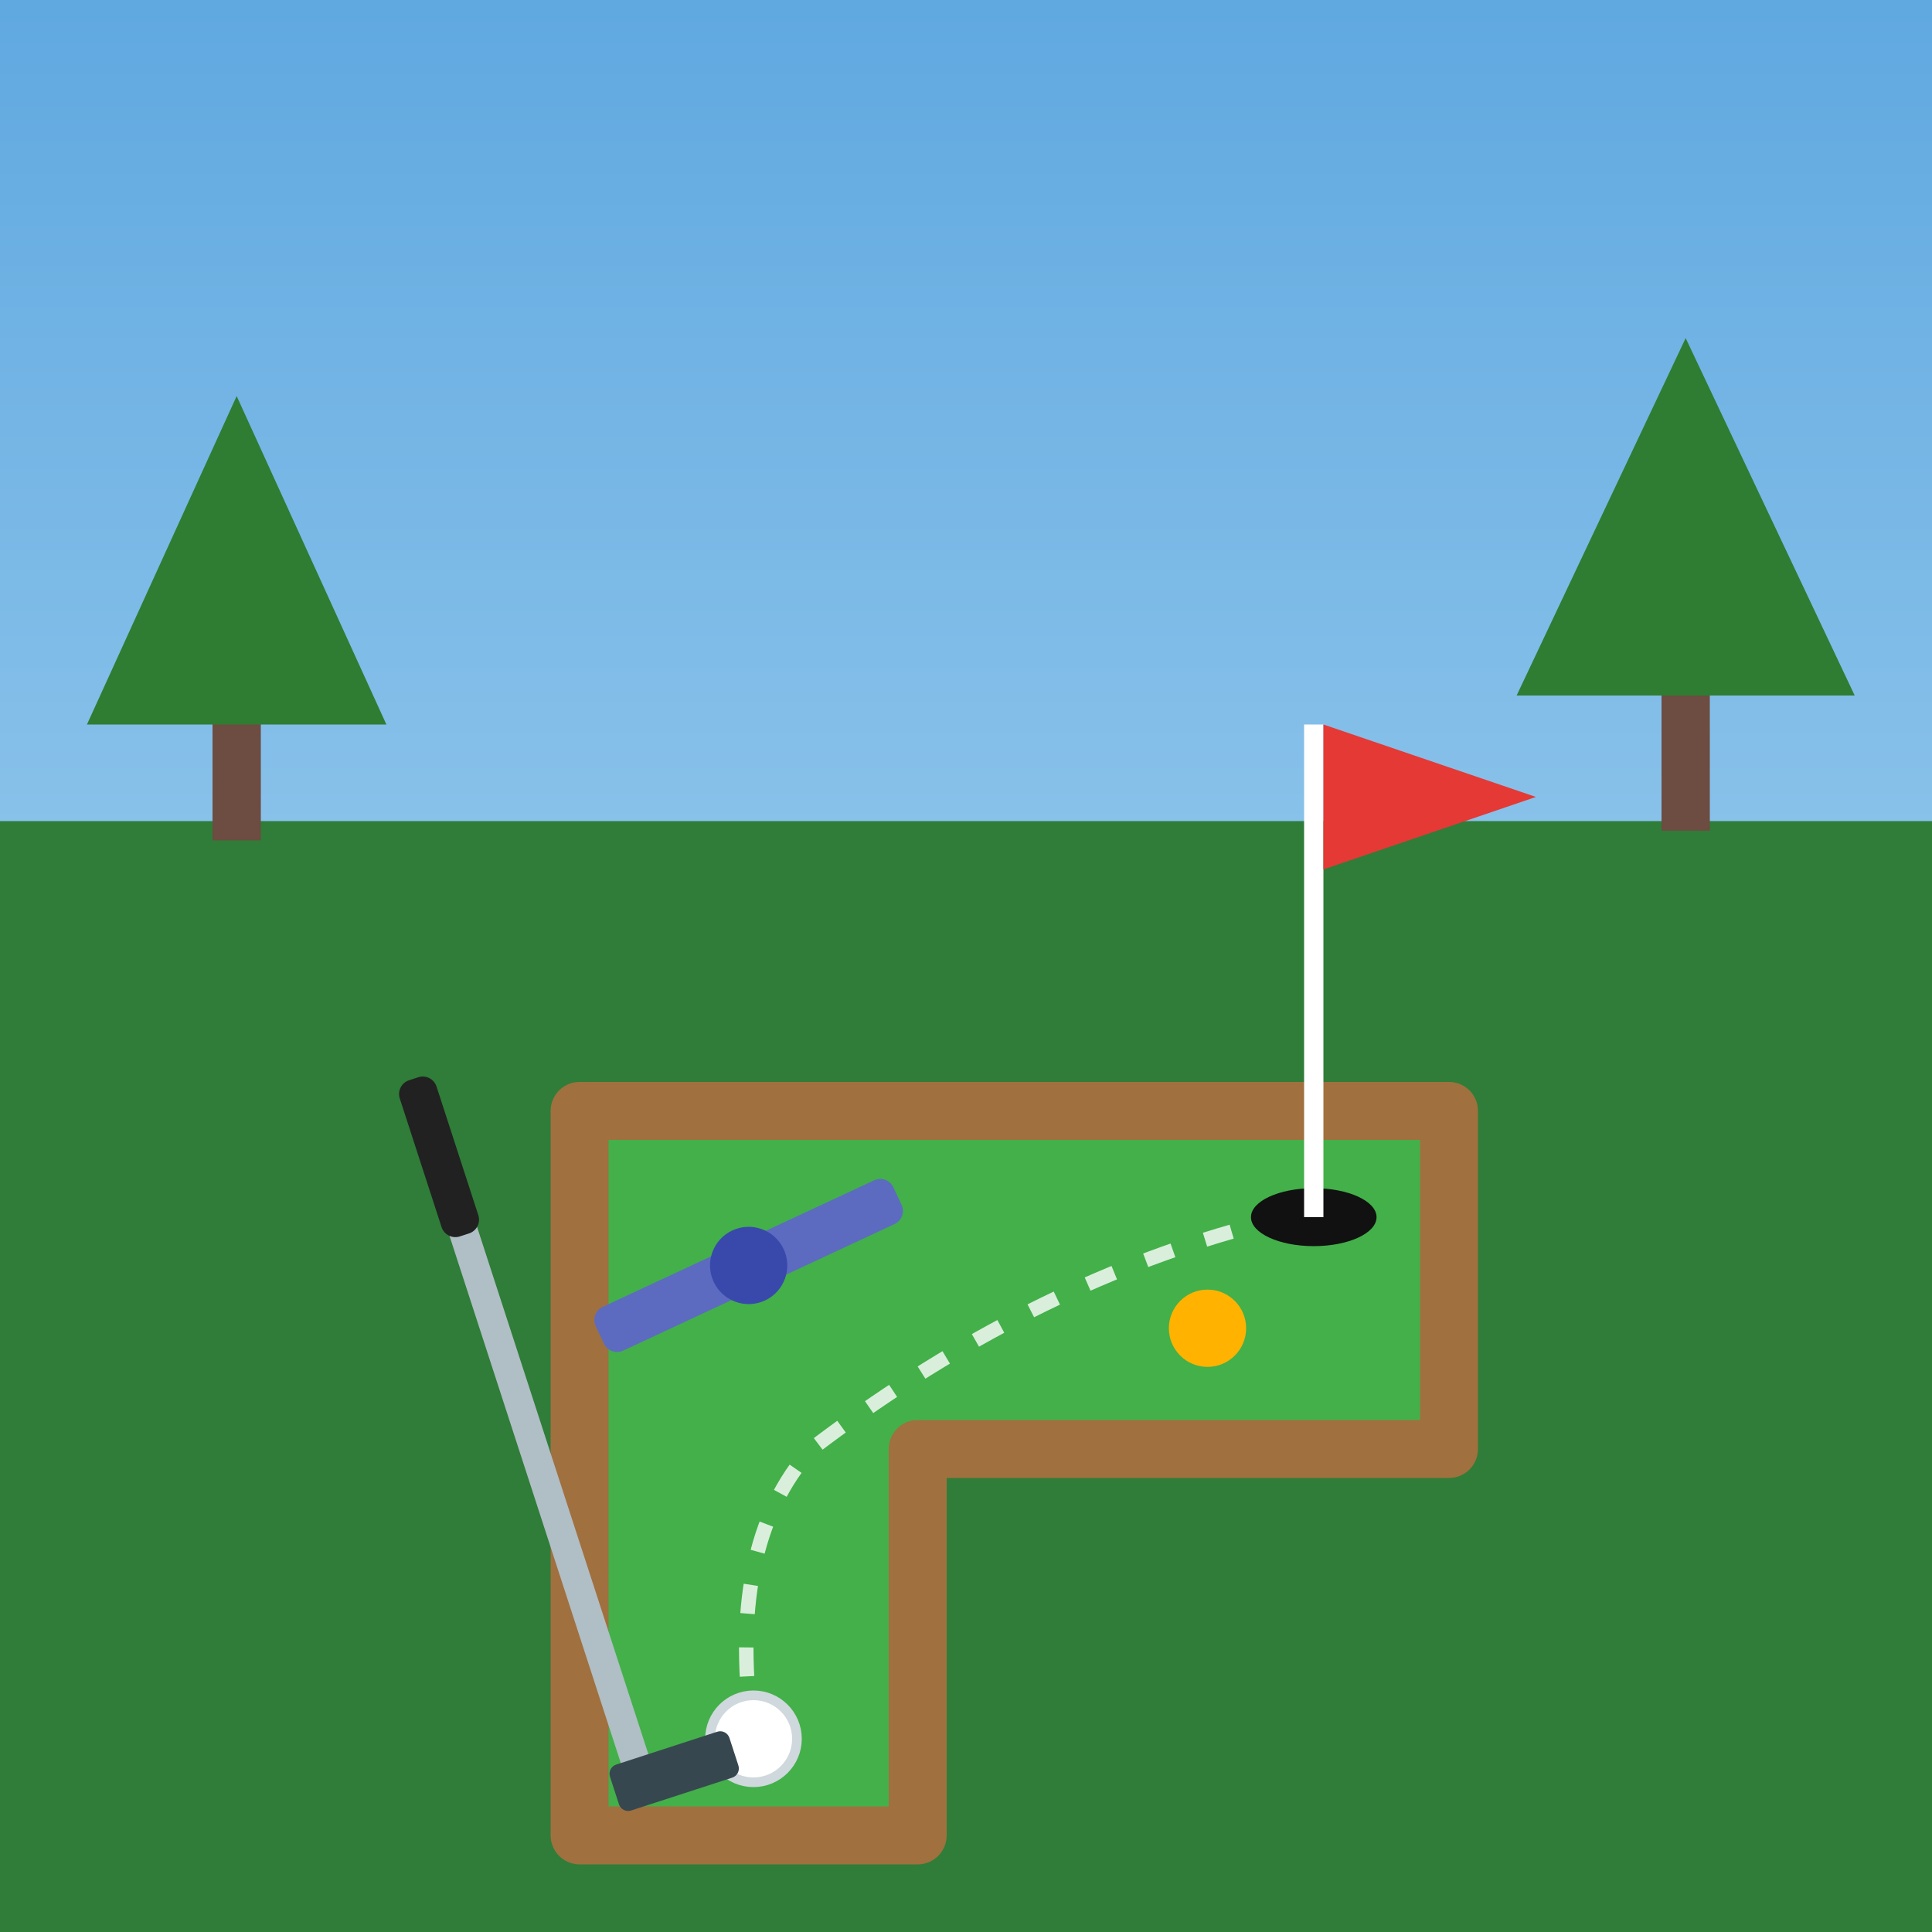
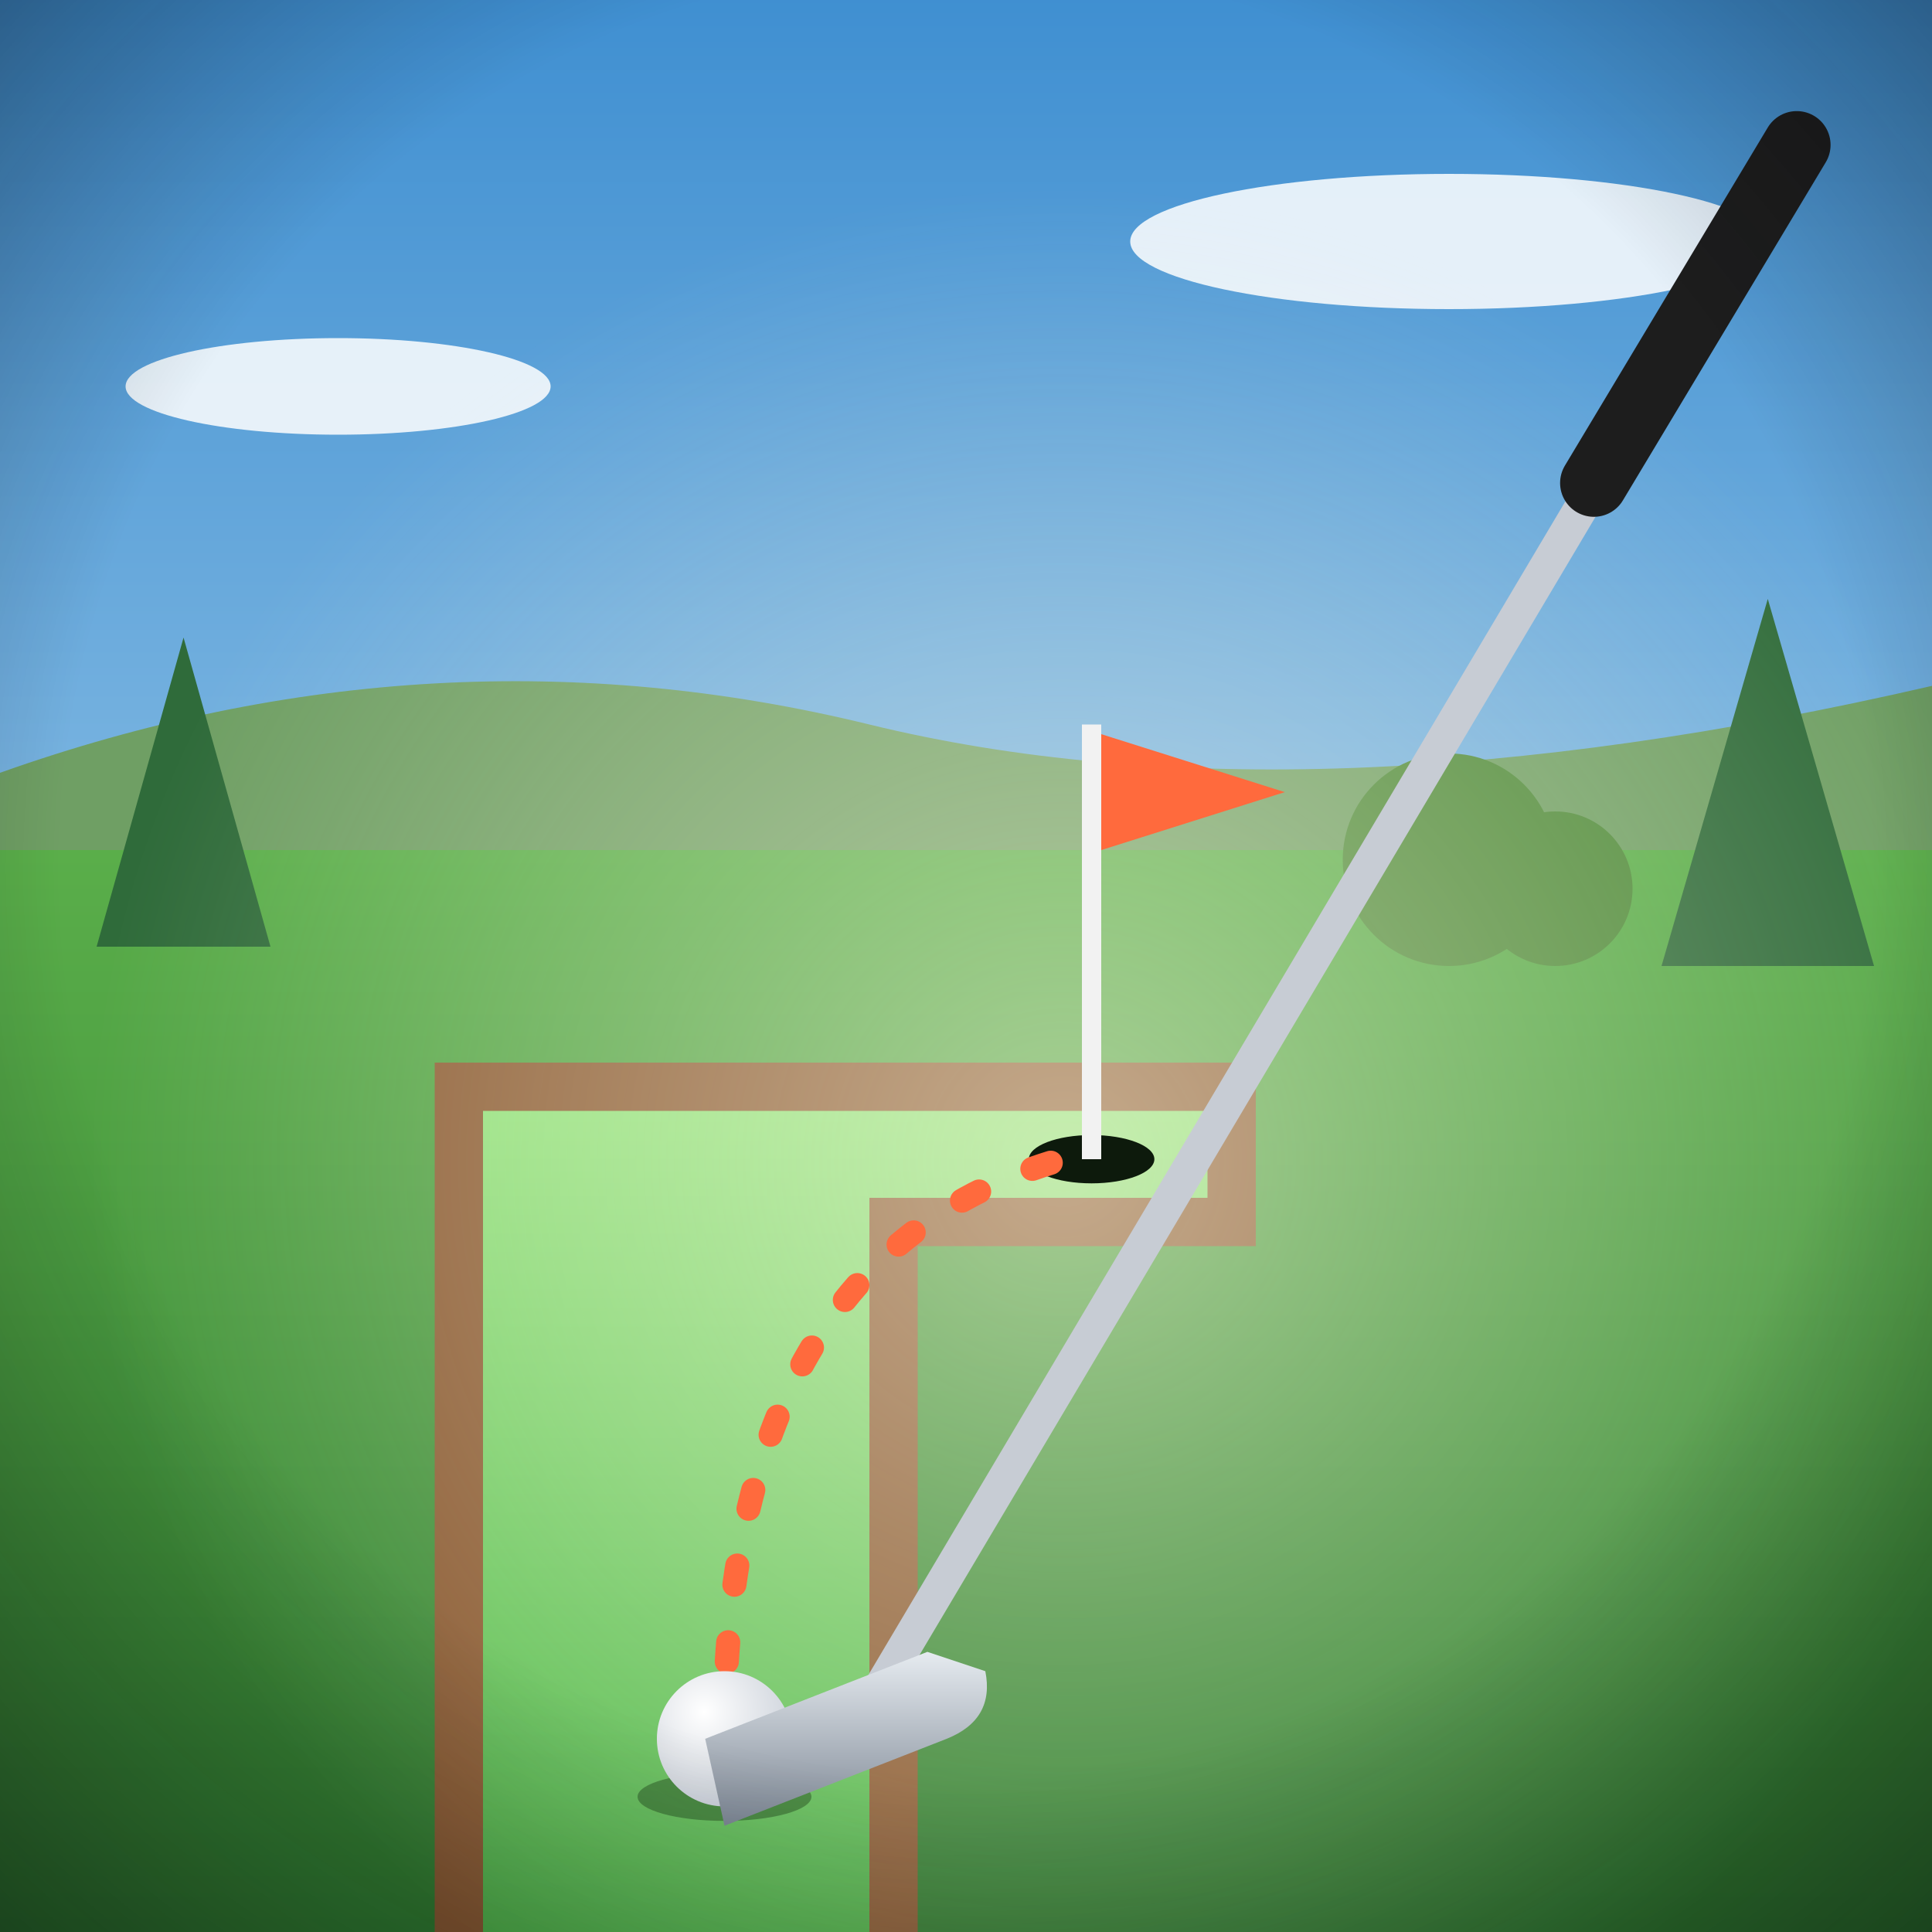
<svg xmlns="http://www.w3.org/2000/svg" viewBox="0 0 400 400">
  <defs>
    <linearGradient id="cielo" x1="0" y1="0" x2="0" y2="1">
-       <stop offset="0" stop-color="#5fa8e0" />
-       <stop offset="1" stop-color="#bfe3f7" />
+       <stop offset="0" stop-color="#3f8fd1" />
+       <stop offset="1" stop-color="#c8e6f5" />
    </linearGradient>
+     <linearGradient id="prado" x1="0" y1="0" x2="0" y2="1">
+       <stop offset="0" stop-color="#5aae4a" />
+       <stop offset="1" stop-color="#2f7c2f" />
+     </linearGradient>
+     <linearGradient id="calle" x1="0" y1="0" x2="0" y2="1">
+       <stop offset="0" stop-color="#8fe07a" />
+       <stop offset="1" stop-color="#4fb44a" />
+     </linearGradient>
+     <radialGradient id="foco" cx="0.55" cy="0.6" r="0.5">
+       <stop offset="0" stop-color="#fffbe6" stop-opacity="0.5" />
+       <stop offset="1" stop-color="#fffbe6" stop-opacity="0" />
+     </radialGradient>
+     <radialGradient id="bola" cx="0.35" cy="0.3" r="0.75">
+       <stop offset="0" stop-color="#ffffff" />
+       <stop offset="1" stop-color="#c9cfd8" />
+     </radialGradient>
+     <linearGradient id="cabeza" x1="0" y1="0" x2="0" y2="1">
+       <stop offset="0" stop-color="#e6ebf0" />
+       <stop offset="1" stop-color="#7d8794" />
+     </linearGradient>
+     <radialGradient id="vineta" cx="0.5" cy="0.45" r="0.75">
+       <stop offset="0.62" stop-color="#05060a" stop-opacity="0" />
+       <stop offset="1" stop-color="#05060a" stop-opacity="0.5" />
+     </radialGradient>
  </defs>
  <rect width="400" height="400" fill="url(#cielo)" />
-   <rect x="0" y="170" width="400" height="230" fill="#2f7d38" />
-   <g>
-     <rect x="44" y="140" width="10" height="34" fill="#6d4c41" />
-     <path d="M49 82 L80 150 L18 150 Z" fill="#2e7d32" />
-     <rect x="344" y="132" width="10" height="40" fill="#6d4c41" />
-     <path d="M349 70 L384 144 L314 144 Z" fill="#2e7d32" />
+   <g fill="#ffffff" opacity="0.85">
+     <ellipse cx="300" cy="50" rx="66" ry="14" />
+     <ellipse cx="70" cy="80" rx="44" ry="10" />
  </g>
-   <path d="M120 380 L120 230 L300 230 L300 300 L190 300 L190 380 Z" fill="#43b04a" stroke="#a0703f" stroke-width="12" stroke-linejoin="round" />
-   <g transform="translate(155 262) rotate(-25)">
-     <rect x="-34" y="-5" width="68" height="10" rx="3" fill="#5c6bc0" />
-     <circle r="8" fill="#3949ab" />
+   <path d="M0 160 Q90 128 180 150 T400 142 V190 H0 Z" fill="#6f9f64" />
+   <rect x="0" y="176" width="400" height="224" fill="url(#prado)" />
+   <g fill="#2f6b3a">
+     <path d="M20 196 l18 -64 l18 64 z" />
+     <path d="M344 200 l22 -76 l22 76 z" />
  </g>
-   <circle cx="250" cy="275" r="8" fill="#ffb300" />
-   <ellipse cx="272" cy="252" rx="13" ry="6" fill="#111" />
-   <rect x="270" y="150" width="4" height="102" fill="#fff" />
-   <path d="M274 150 L318 165 L274 180 Z" fill="#e53935" />
-   <path d="M156 360 Q150 320 168 300 Q210 268 255 255" fill="none" stroke="#fff" stroke-width="3" stroke-dasharray="6 7" opacity="0.8" />
-   <circle cx="156" cy="360" r="9" fill="#fff" stroke="#cfd8dc" stroke-width="2" />
-   <g transform="translate(132 366) rotate(-18)">
-     <rect x="-3" y="-120" width="6" height="120" fill="#b0bec5" />
-     <rect x="-4" y="-150" width="8" height="34" rx="3" fill="#212121" />
-     <rect x="-6" y="-2" width="26" height="10" rx="2" fill="#37474f" />
+   <g fill="#4e8a3a">
+     <circle cx="300" cy="178" r="22" />
+     <circle cx="322" cy="184" r="16" />
  </g>
+   <path d="M90 220 H260 V258 H190 V400 H90 Z" fill="#8a5a32" />
+   <path d="M100 230 H250 V248 H180 V400 H100 Z" fill="url(#calle)" />
+   <rect width="400" height="400" fill="url(#foco)" />
+   <ellipse cx="226" cy="240" rx="13" ry="5" fill="#0d1a0c" />
+   <rect x="224" y="150" width="4" height="90" fill="#f2f2f2" />
+   <path d="M228 152 L266 164 L228 176 Z" fill="#ff6a3d" />
+   <path d="M150 360 Q150 260 220 240" fill="none" stroke="#ff6a3d" stroke-width="5" stroke-dasharray="4 12" stroke-linecap="round" />
+   <ellipse cx="150" cy="372" rx="18" ry="5" fill="#1a3a14" opacity="0.4" />
+   <circle cx="150" cy="360" r="14" fill="url(#bola)" />
+   <path d="M372 30 L176 360" stroke="#c7ccd4" stroke-width="7" stroke-linecap="round" />
+   <path d="M372 30 L330 100" stroke="#1d1d1d" stroke-width="14" stroke-linecap="round" />
+   <path d="M150 378 L196 360 Q206 356 204 346 L192 342 L146 360 Z" fill="url(#cabeza)" />
+   <rect width="400" height="400" fill="url(#vineta)" />
</svg>
